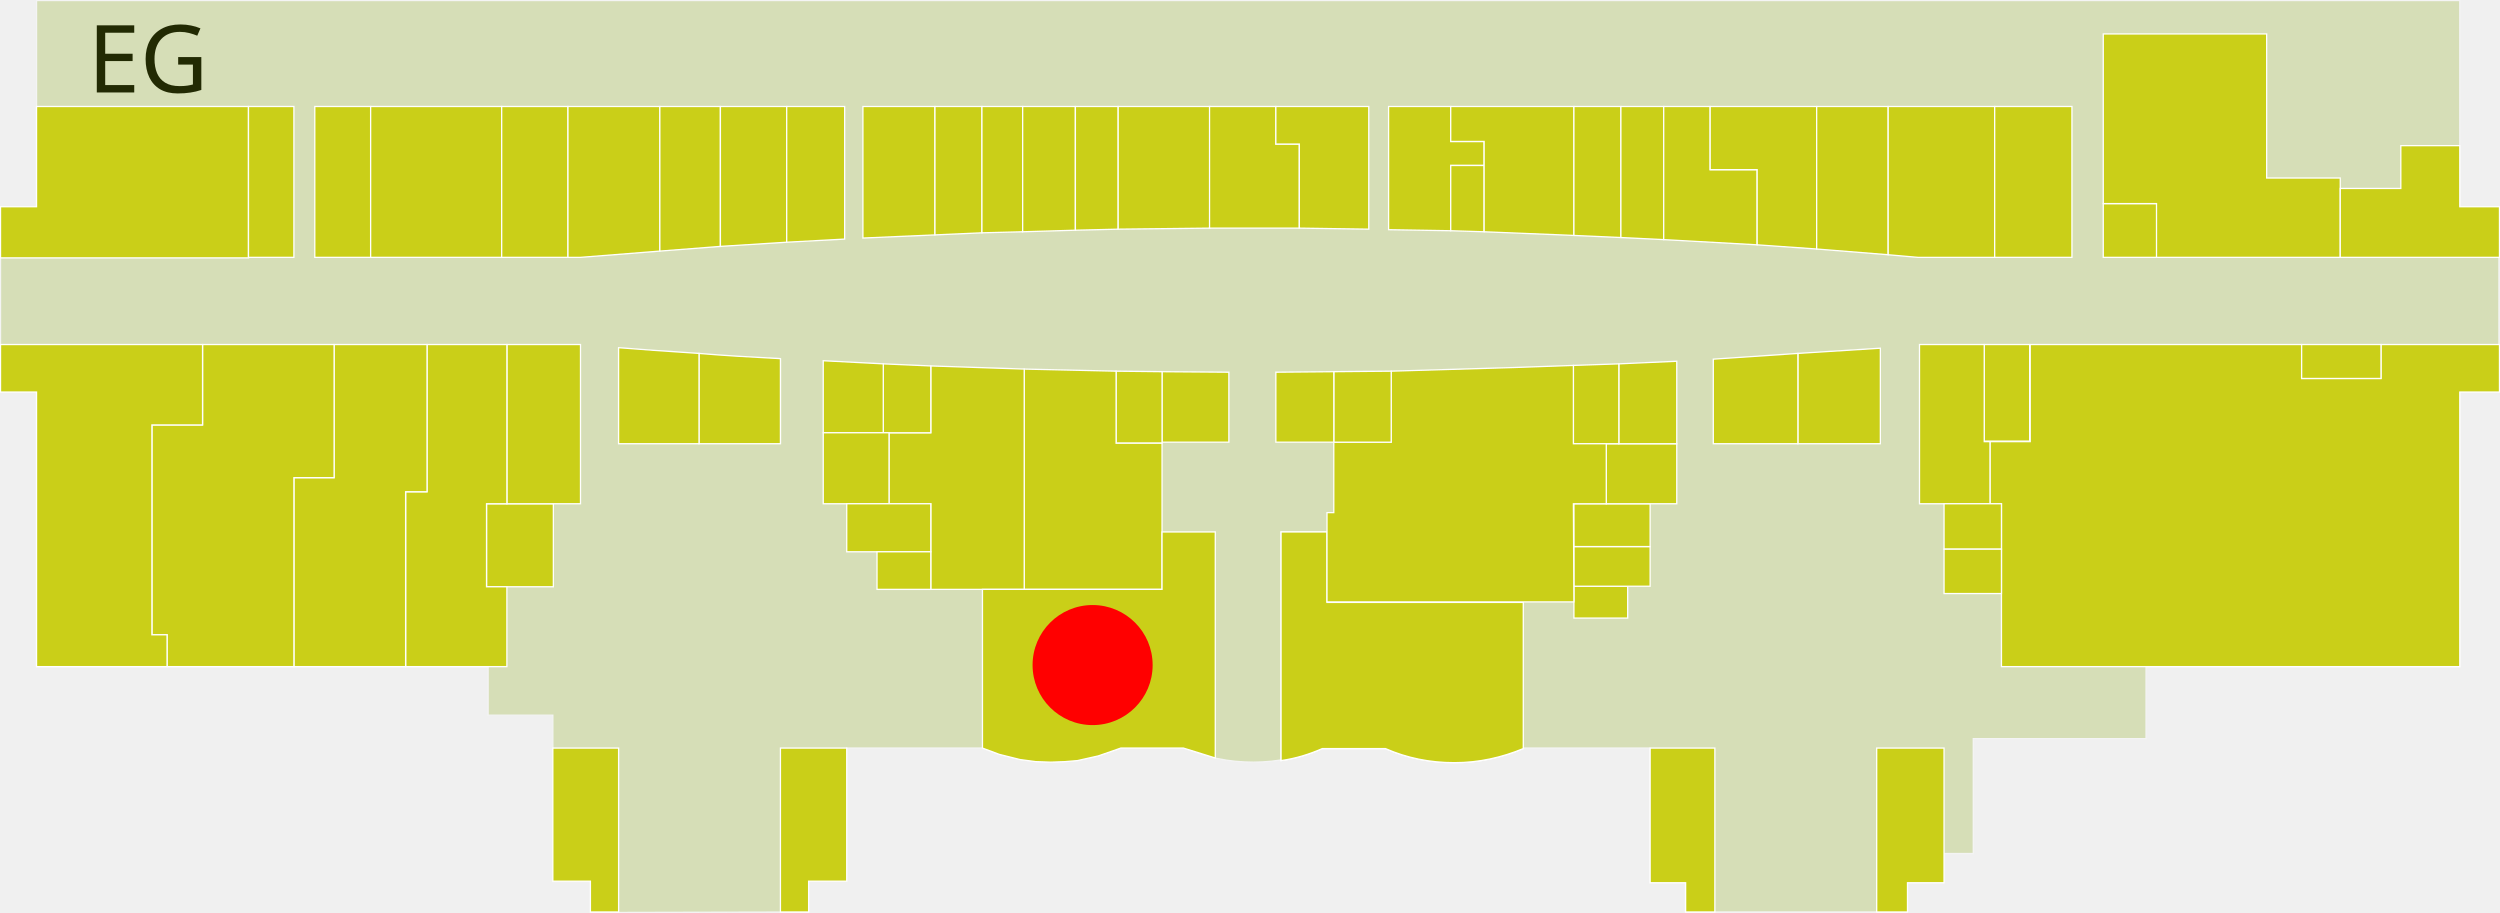
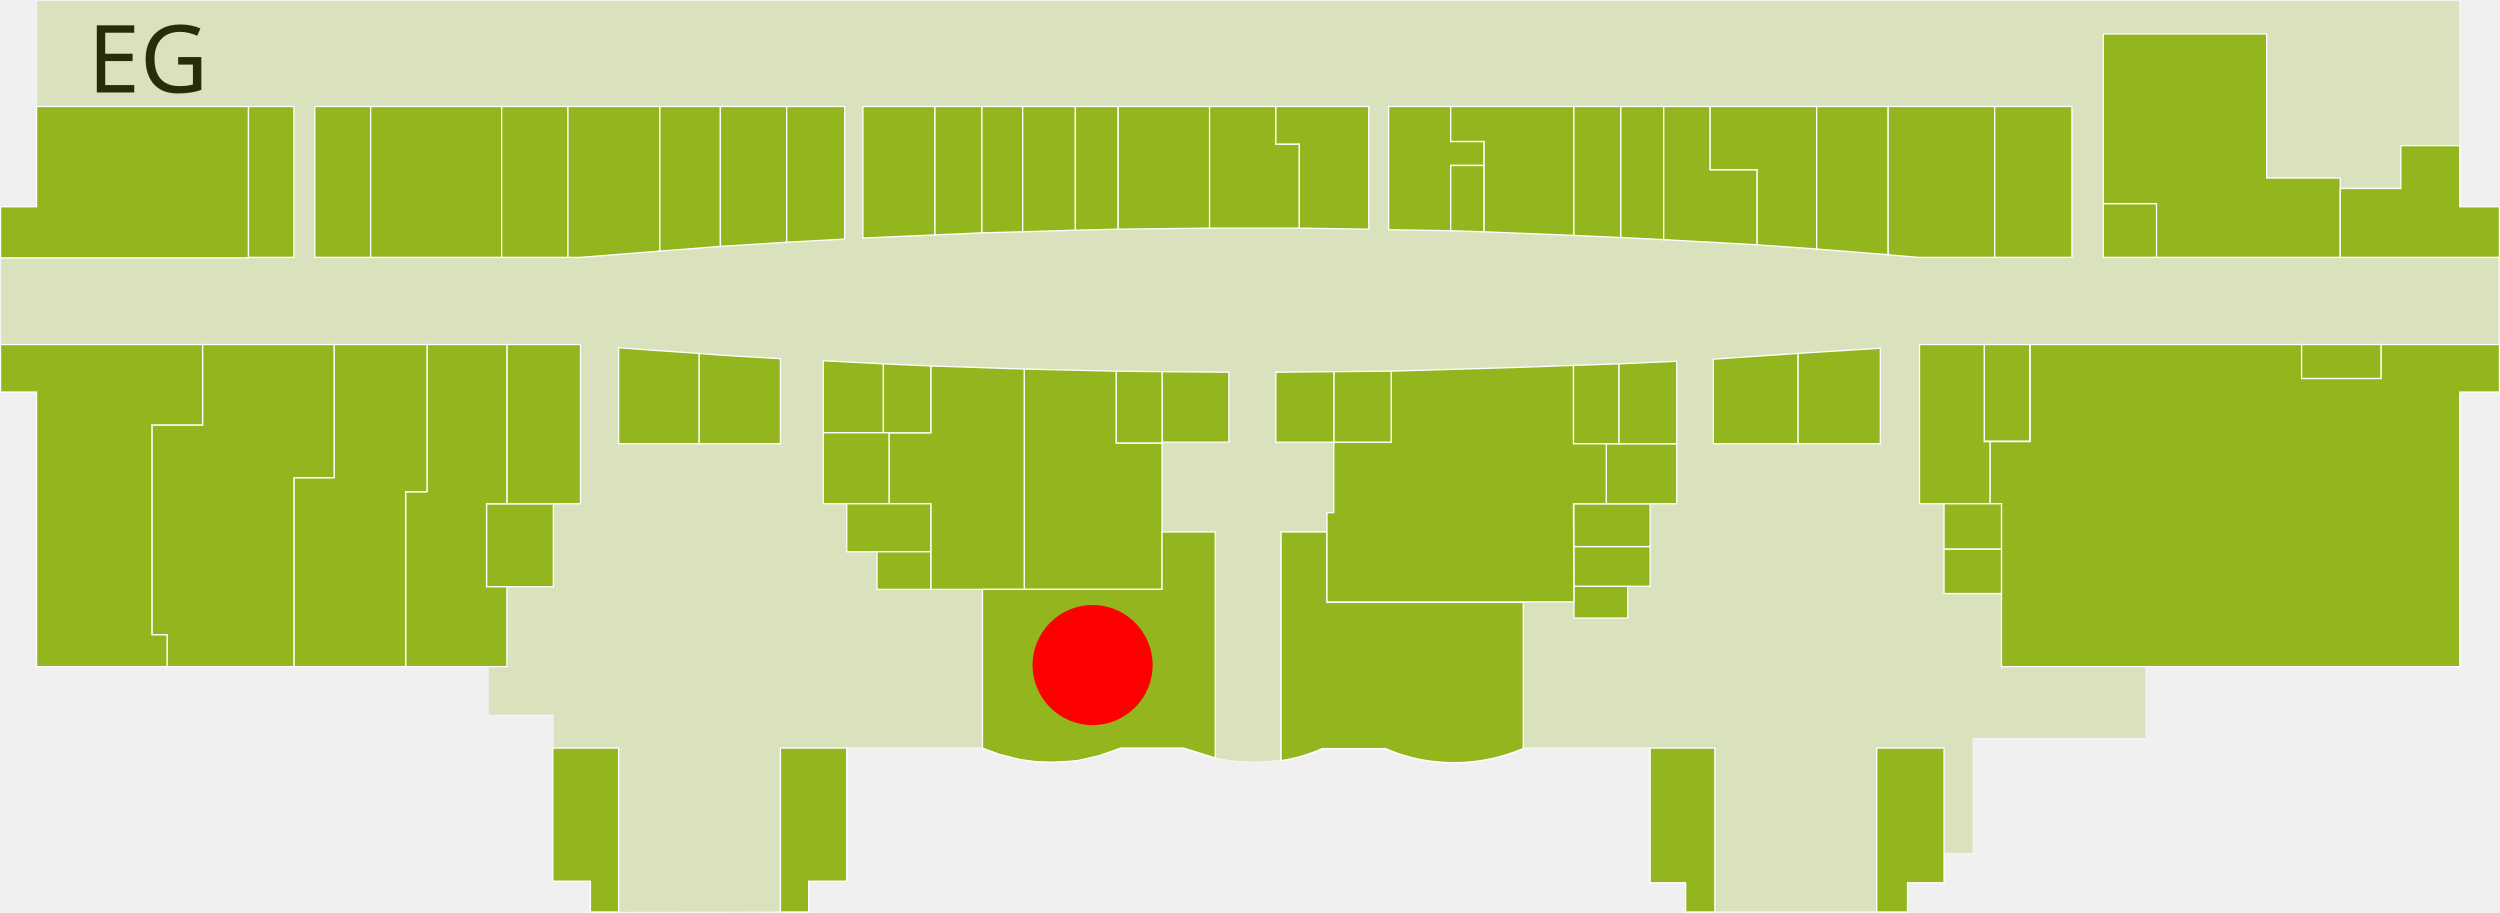
<svg xmlns="http://www.w3.org/2000/svg" version="1.1" id="Ebene_1" x="0px" y="0px" viewBox="0 0 478.9 174.8" style="enable-background:new 0 0 478.9 174.8;" xml:space="preserve">
  <style type="text/css">
	.st0{fill:none;}
- 	.st1{font-family:'MyriadPro-Regular';}
+ 	.st1{font-family:'ArialMT';}
	.st2{font-size:18px;}
	.st3{opacity:0.25;}
- 	.st4{fill:#88A80D;stroke:#FFFFFF;stroke-width:0.25;}
- 	.st5{fill:#CACF18;stroke:#FFFFFF;stroke-width:0.25;stroke-miterlimit:10;}
- 	.st6{fill:none;stroke:#FFFFFF;stroke-width:0.25;stroke-miterlimit:10;}
- 	.st7{fill:#FF0000;}
+ 	.st4{fill:#93B61F;stroke:#FFFFFF;stroke-width:0.25;}
+ 	.st5{fill:#93B61F;stroke:#FFFFFF;stroke-width:0.25;stroke-miterlimit:10;}
+ 	.st6{fill:#FF0000;}
</style>
  <rect x="16.8" y="4.9" class="st0" width="33" height="16" />
  <text transform="matrix(1 0 0 1 16.7929 17.7144)" class="st1 st2">EG</text>
  <g class="st3">
    <path class="st4" d="M154.9,174.7v-5.9h7.3v-25.5h26c4.1,1.8,8.5,2.7,13.3,2.7c4.7,0,9.2-1,13.2-2.7h12.2c4.1,1.8,8.5,2.7,13.2,2.7   s9.2-1,13.2-2.7h12.1c4.1,1.8,8.5,2.7,13.2,2.7s9.2-1,13.2-2.7H316v25.8h6.8v5.6h42.5v-5.6h7v-5.6h5.7v-22h33.1v-13.7h60.1V75.1   h7.5V39.6h-7.5V0.1H7v39.5H0.1v35.5H7v52.7h86.5v9.2h12.4v31.9h7.2v5.9L154.9,174.7L154.9,174.7z" />
  </g>
  <polygon class="st5" points="0.1,49.4 47.6,49.4 47.6,20.4 7,20.4 7,39.6 0.1,39.6 " />
  <rect x="47.6" y="20.4" class="st5" width="8.7" height="28.9" />
  <rect x="60.3" y="20.4" class="st5" width="10.7" height="28.9" />
  <rect x="71" y="20.4" class="st5" width="25.1" height="28.9" />
  <rect x="96.1" y="20.4" class="st5" width="12.7" height="28.9" />
  <polygon class="st5" points="108.8,20.4 108.8,49.3 111.2,49.3 126.4,48.1 126.4,20.4 " />
  <polygon class="st5" points="126.4,48.1 138,47.2 138,20.4 126.4,20.4 " />
  <polygon class="st5" points="138,47.2 138,20.4 150.7,20.4 150.7,46.4 " />
  <polygon class="st5" points="150.7,46.4 150.7,20.4 161.8,20.4 161.8,45.8 " />
  <polygon class="st5" points="165.3,45.6 165.3,20.4 179.1,20.4 179.1,45 " />
  <polygon class="st5" points="179.1,45 179.1,20.4 188.1,20.4 188.1,44.6 " />
  <polygon class="st5" points="188.1,44.6 188.1,20.4 195.9,20.4 195.9,44.4 " />
  <polygon class="st5" points="195.9,44.4 195.9,20.4 206,20.4 206,44.1 " />
  <polygon class="st5" points="206,44.1 206,20.4 214.2,20.4 214.2,43.9 " />
  <polygon class="st5" points="214.2,43.9 214.2,20.4 231.8,20.4 231.8,43.7 " />
  <polygon class="st5" points="231.7,43.7 231.7,20.4 244.4,20.4 244.4,27.6 248.9,27.6 248.9,43.7 " />
  <polygon class="st5" points="248.9,43.7 248.9,27.6 244.4,27.6 244.4,20.4 262.2,20.4 262.2,43.9 " />
  <polygon class="st5" points="266,44 266,20.4 277.9,20.4 277.9,27.1 284.3,27.1 284.3,31.7 277.9,31.7 277.9,44.2 " />
  <polygon class="st5" points="277.9,44.2 277.9,31.7 284.3,31.7 284.3,44.4 " />
  <polygon class="st5" points="284.3,44.4 284.3,27.1 277.9,27.1 277.9,20.4 301.5,20.4 301.5,45.1 " />
  <polygon class="st5" points="301.5,45.1 301.5,20.4 310.5,20.4 310.5,45.5 " />
  <polygon class="st5" points="310.5,45.5 310.5,20.4 318.7,20.4 318.7,45.9 " />
  <polygon class="st5" points="318.7,45.9 318.7,20.4 327.6,20.4 327.6,32.5 336.6,32.5 336.6,46.9 " />
  <polygon class="st5" points="336.6,46.9 336.6,32.5 327.6,32.5 327.6,20.4 348,20.4 348,47.7 " />
  <polygon class="st5" points="348,47.7 348,20.4 361.7,20.4 361.7,48.8 " />
  <polygon class="st5" points="361.7,48.8 361.7,20.4 382.1,20.4 382.1,49.3 367.4,49.3 " />
  <rect x="382.1" y="20.4" class="st5" width="14.8" height="28.9" />
  <rect x="402.9" y="39" class="st5" width="10.3" height="10.3" />
  <polygon class="st5" points="448.3,49.3 413.1,49.3 413.1,39 402.9,39 402.9,6.5 434.2,6.5 434.2,34.1 448.3,34.1 " />
  <polygon class="st5" points="448.3,49.3 448.3,36.1 459.9,36.1 459.9,27.9 471.2,27.9 471.2,39.6 478.8,39.6 478.8,49.3 " />
  <polygon class="st5" points="478.8,75.1 478.8,66 456.1,66 456.1,72.5 440.9,72.5 440.9,66 388.9,66 388.9,84.6 381.2,84.6   381.2,96.5 383.4,96.5 383.4,127.7 411.2,127.7 471.2,127.7 471.2,75.1 " />
  <rect x="440.9" y="66" class="st5" width="15.2" height="6.5" />
  <rect x="380.1" y="66" class="st5" width="8.7" height="18.5" />
  <polygon class="st5" points="380.1,84.6 380.1,66 367.7,66 367.7,96.5 381.2,96.5 381.2,84.6 " />
  <rect x="372.4" y="96.5" class="st5" width="11" height="8.7" />
  <rect x="372.4" y="105.2" class="st5" width="11" height="8.5" />
  <polygon class="st5" points="372.4,143.3 359.5,143.3 359.5,174.7 365.4,174.7 365.4,169.1 372.4,169.1 " />
  <polygon class="st5" points="344.4,67.7 360.2,66.7 360.2,85 344.4,85 " />
  <polygon class="st5" points="344.4,85 328.2,85 328.2,68.8 344.4,67.7 " />
  <polygon class="st5" points="316.1,143.3 316.1,169.1 322.9,169.1 322.9,174.7 328.5,174.7 328.5,143.3 " />
  <g>
    <path class="st5" d="M291.8,115.4h-37.6v-13.5h-8.8v13.5v1.8v28.5c2.8-0.4,5.4-1.2,7.9-2.3h12.1c4.1,1.8,8.5,2.7,13.2,2.7   s9.1-1,13.2-2.7V115.4z" />
    <path class="st5" d="M291.8,115.4h-37.6v-13.5h-8.8v13.5v1.8v28.5c2.8-0.4,5.4-1.2,7.9-2.3h12.1c4.1,1.8,8.5,2.7,13.2,2.7   s9.1-1,13.2-2.7V115.4z" />
  </g>
  <rect x="301.5" y="112.3" class="st5" width="10.3" height="6.1" />
  <rect x="301.5" y="104.7" class="st5" width="14.6" height="7.6" />
  <rect x="301.5" y="96.5" class="st5" width="14.6" height="8.2" />
  <polygon class="st5" points="321.2,85 307.7,85 307.7,96.5 316.1,96.5 321.2,96.5 " />
  <polygon class="st5" points="321.2,85 310.1,85 310.1,69.7 321.2,69.2 " />
  <polygon class="st5" points="310.1,85 301.4,85 301.4,70 310.1,69.7 " />
  <polygon class="st5" points="307.7,85 301.4,85 301.4,70 290.1,70.4 266.5,71.1 266.5,84.7 255.5,84.7 255.5,98.2 254.2,98.2   254.2,115.3 301.5,115.3 301.4,96.5 307.7,96.5 " />
  <polygon class="st5" points="266.5,84.7 255.5,84.7 255.5,71.2 266.5,71.1 " />
  <polygon class="st5" points="255.5,84.7 244.4,84.7 244.4,71.3 255.5,71.2 " />
  <polygon class="st5" points="235.4,84.7 222.6,84.7 222.6,71.2 235.4,71.3 " />
  <polygon class="st5" points="222.6,84.9 213.8,84.9 213.8,71.1 222.6,71.2 " />
  <polygon class="st5" points="222.6,112.9 196.2,112.9 196.2,70.7 213.8,71.1 213.8,84.9 222.6,84.9 " />
  <polygon class="st5" points="196.2,112.9 178.3,112.9 178.3,96.5 170.3,96.5 170.3,82.9 178.3,82.9 178.3,70.1 196.2,70.7 " />
  <polygon class="st5" points="178.3,82.9 169.2,82.9 169.2,69.7 178.3,70.1 " />
  <polygon class="st5" points="169.2,82.9 169.2,69.7 157.7,69.1 157.7,82.9 " />
  <polygon class="st5" points="170.3,82.9 157.7,82.9 157.7,96.5 162.2,96.5 170.3,96.5 " />
  <rect x="162.2" y="96.5" class="st5" width="16.1" height="9.2" />
  <rect x="168" y="105.7" class="st5" width="10.3" height="7.2" />
  <polygon class="st5" points="222.6,101.9 232.8,101.9 232.8,145.2 226.7,143.3 214.7,143.3 210.4,144.8 206.4,145.7 204,145.9   201.3,146 198.4,145.9 195.4,145.5 191.4,144.5 188.2,143.3 188.2,112.9 222.6,112.9 " />
  <polygon class="st5" points="154.9,174.7 154.9,168.8 162.2,168.8 162.2,143.3 149.5,143.3 149.5,174.7 " />
  <g>
-     <line class="st6" x1="149.5" y1="85" x2="149.5" y2="68.7" />
+     <line class="st5" x1="149.5" y1="85" x2="149.5" y2="68.7" />
    <path class="st5" d="M133.9,85h15.6V68.7c-5.7-0.3-11-0.6-15.6-1V85z" />
  </g>
  <g>
-     <line class="st6" x1="118.5" y1="66.6" x2="118.5" y2="85" />
+     <line class="st5" x1="118.5" y1="66.6" x2="118.5" y2="85" />
    <path class="st5" d="M133.9,67.7c-6.4-0.4-11.6-0.8-15.4-1.1V85h15.4V67.7z" />
  </g>
  <polygon class="st5" points="105.9,143.3 105.9,168.8 113.1,168.8 113.1,174.7 118.5,174.7 118.5,143.3 " />
  <rect x="93.2" y="96.5" class="st5" width="12.8" height="15.9" />
  <polygon class="st5" points="97.1,66 97.1,96.5 105.9,96.5 111.2,96.5 111.2,87.1 111.2,85 111.2,66 " />
  <polygon class="st5" points="97.1,96.5 97.1,66 81.8,66 81.8,94.2 77.7,94.2 77.7,127.7 97.1,127.7 97.1,112.4 93.2,112.4   93.2,96.5 " />
  <polygon class="st5" points="81.8,94.2 81.8,66 64,66 64,91.5 56.3,91.5 56.3,127.7 77.7,127.7 77.7,94.2 " />
  <polygon class="st5" points="38.8,66 38.8,81.4 29.1,81.4 29.1,121.6 32,121.6 32,127.7 56.3,127.7 56.3,91.5 64,91.5 64,66 " />
  <polygon class="st5" points="38.8,66 38.8,81.4 29.1,81.4 29.1,121.6 32,121.6 32,127.7 7,127.7 7,75.1 0.1,75.1 0.1,66 " />
-   <circle class="st7" cx="209.3" cy="127.4" r="11.5" />
+   <circle class="st6" cx="209.3" cy="127.4" r="11.5" />
</svg>
